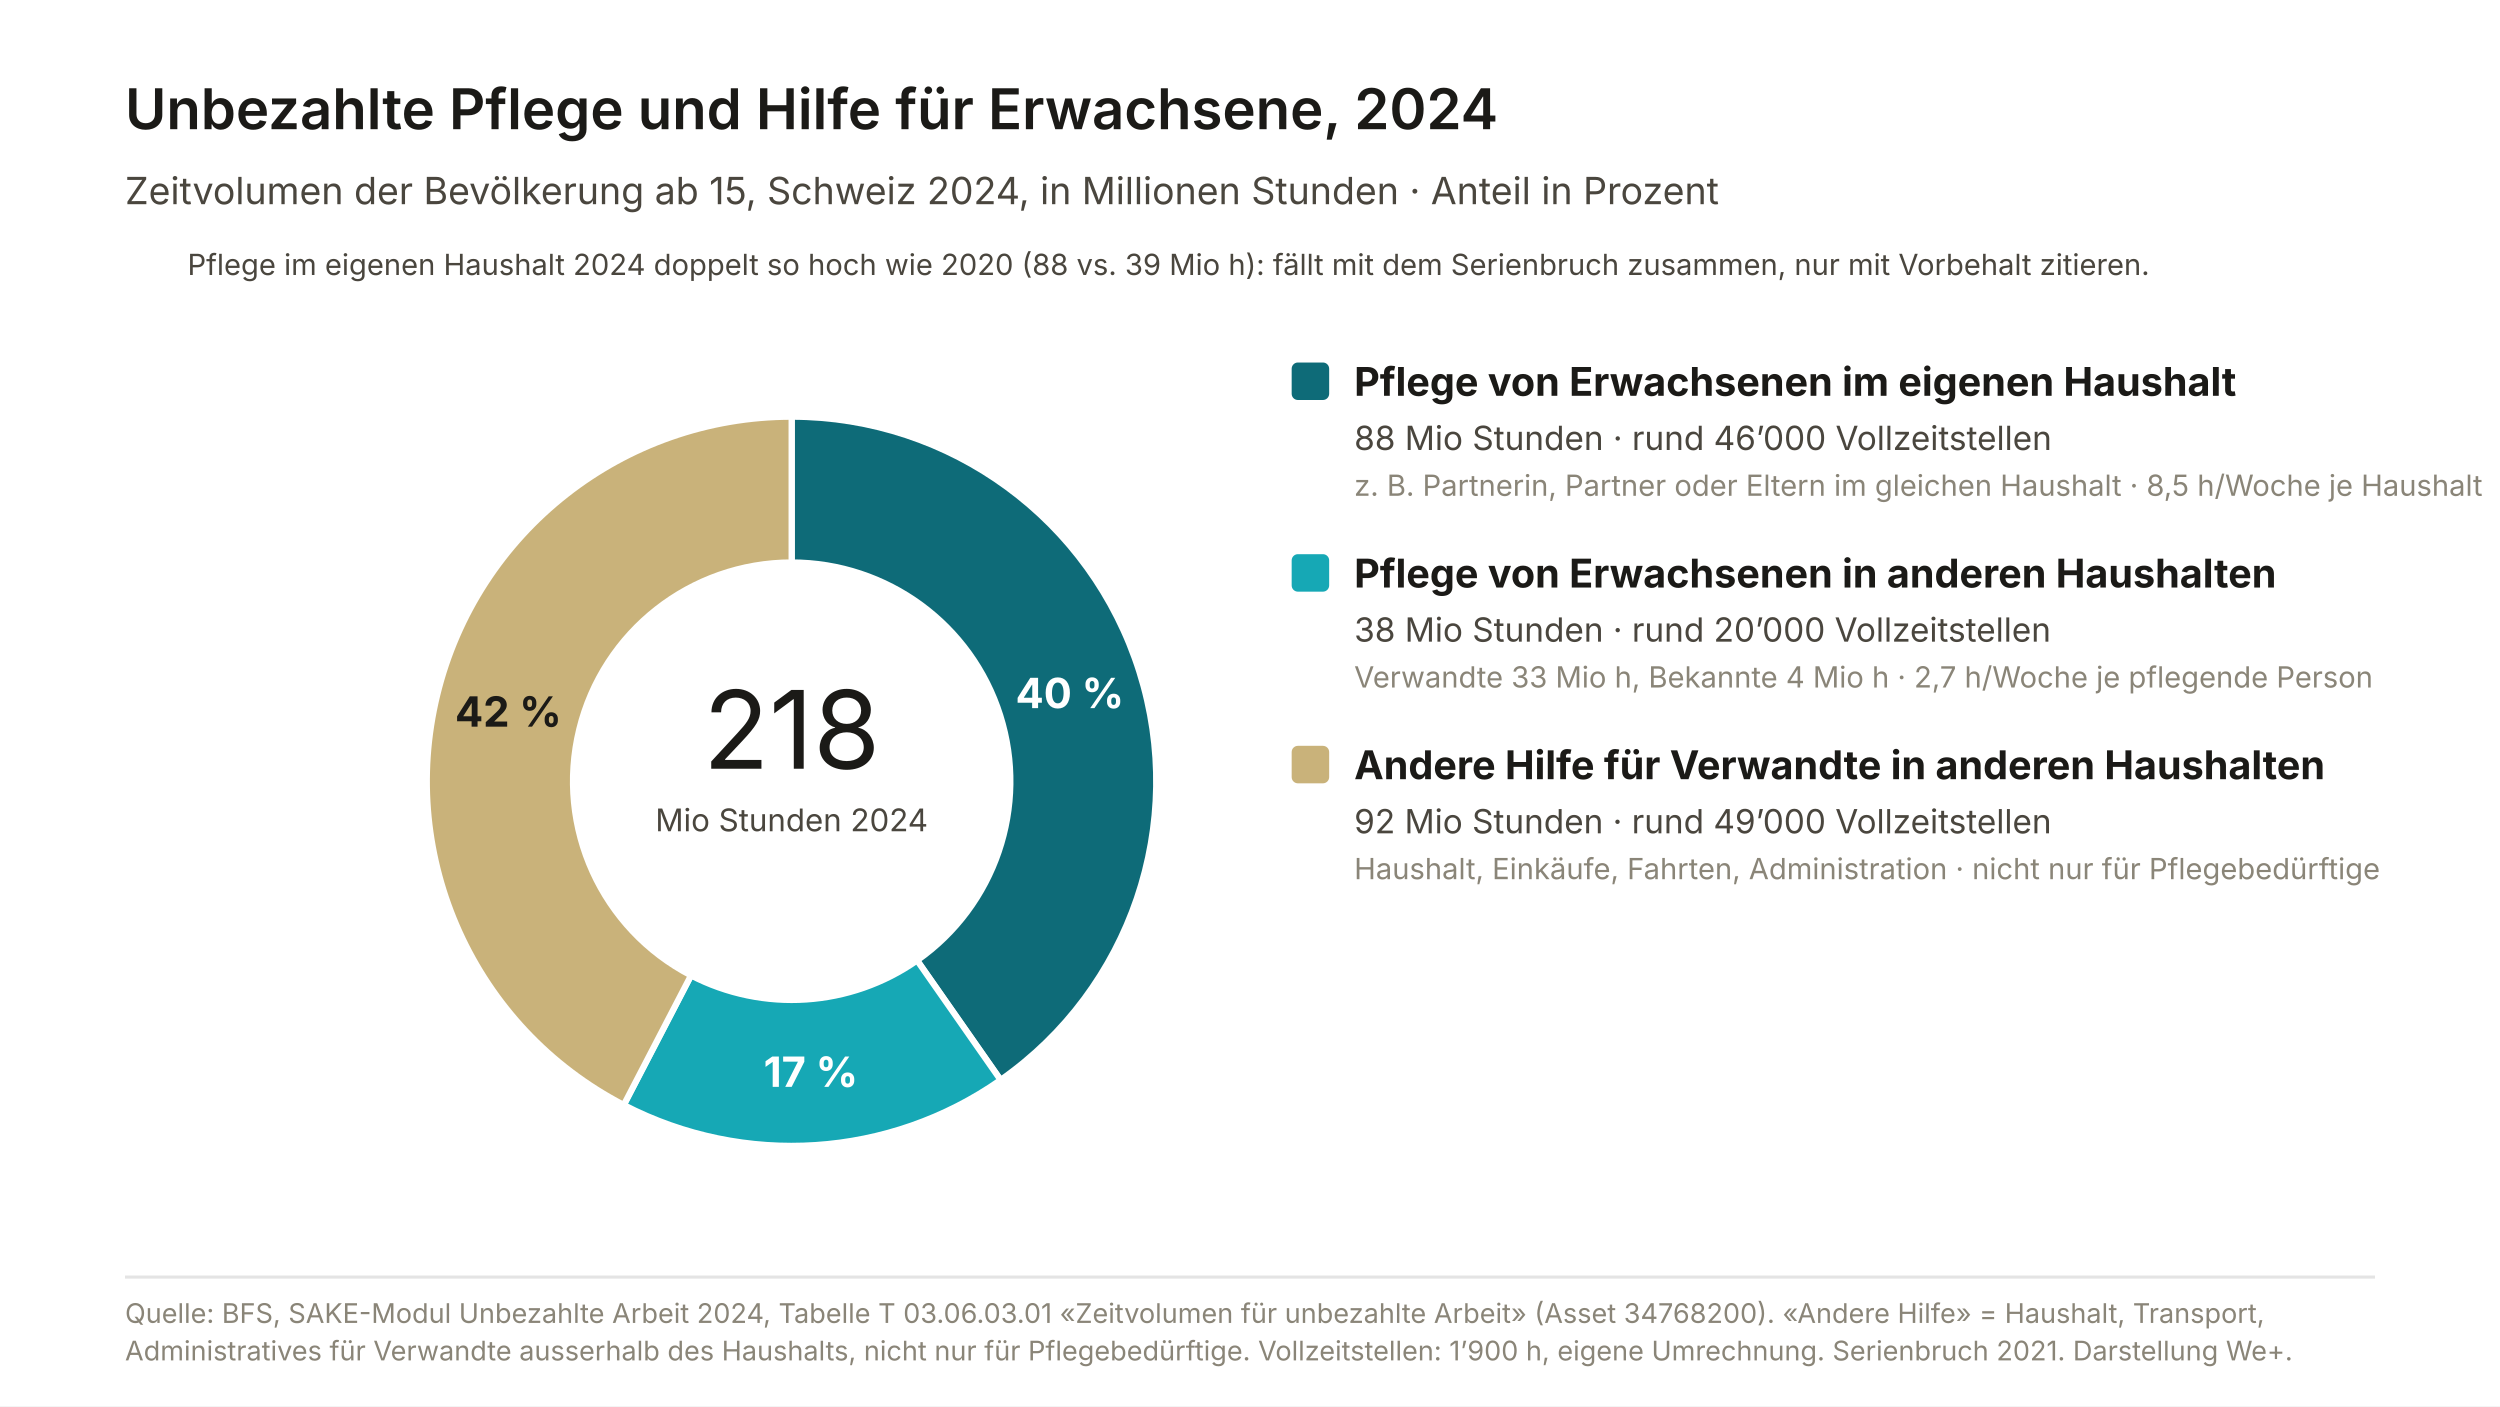
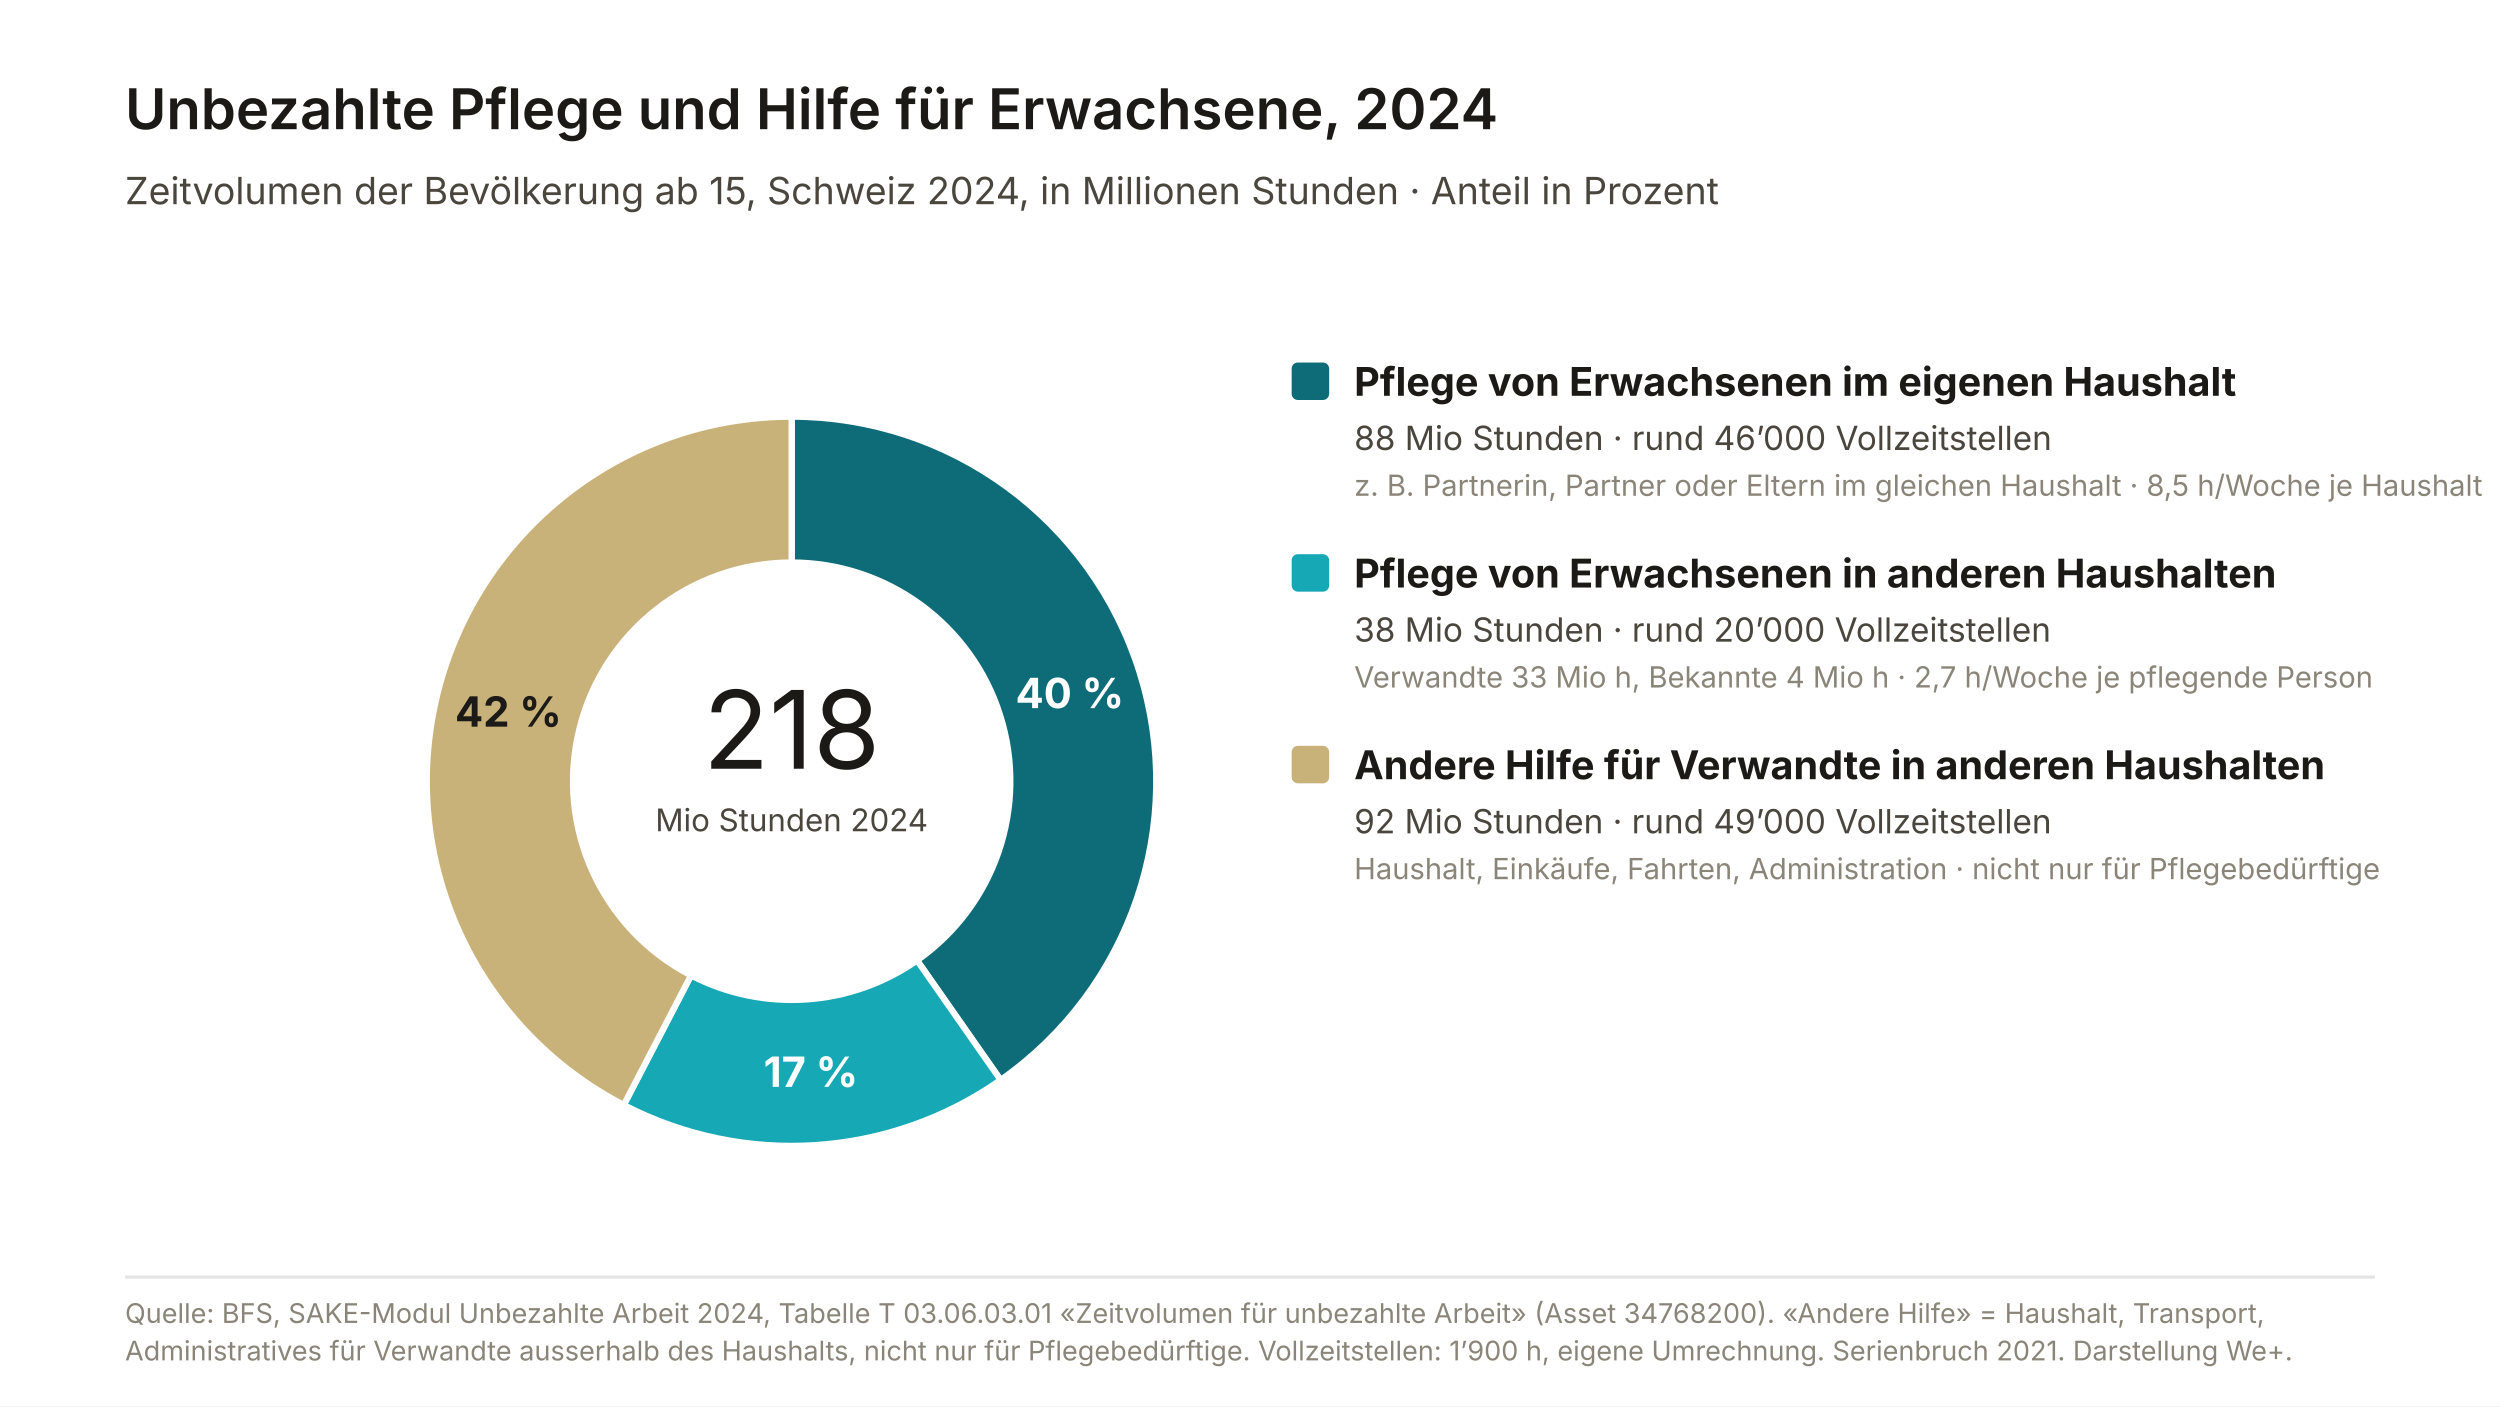
<svg xmlns="http://www.w3.org/2000/svg" width="1200" height="675" viewBox="0 0 1200 675" font-family="Inter, -apple-system, Helvetica, Arial, sans-serif">
  <rect width="1200" height="675" fill="#FFFFFF" />
  <text x="60" y="62" font-size="27" font-weight="600" fill="#1B1A17">Unbezahlte Pflege und Hilfe für Erwachsene, 2024</text>
  <text x="60" y="98" font-size="18" fill="#4A463E">Zeitvolumen der Bevölkerung ab 15, Schweiz 2024, in Millionen Stunden · Anteil in Prozent</text>
  <line x1="60" y1="613" x2="1140" y2="613" stroke="#E4E4E4" stroke-width="1.5" />
  <text x="60" y="635" font-size="13" fill="#8A8578">Quelle: BFS, SAKE-Modul Unbezahlte Arbeit 2024, Tabelle T 03.06.03.01 «Zeitvolumen für unbezahlte Arbeit» (Asset 34768200). «Andere Hilfe» = Haushalt, Transport,</text>
  <text x="60" y="653" font-size="13" fill="#8A8578">Administratives für Verwandte ausserhalb des Haushalts, nicht nur für Pflegebedürftige. Vollzeitstellen: 1’900 h, eigene Umrechnung. Serienbruch 2021. Darstellung We+.</text>
  <path d="M380.0,200.0 A175,175 0 0 1 480.3,518.4 L440.2,461.0 A105,105 0 0 0 380.0,270.0 Z" fill="#0E6B78" stroke="#FFFFFF" stroke-width="3" />
  <text x="513.5" y="339.9" font-size="20" font-weight="700" fill="#FFFFFF" text-anchor="middle">40 %</text>
  <path d="M480.3,518.4 A175,175 0 0 1 299.4,530.4 L331.7,468.2 A105,105 0 0 0 440.2,461.0 Z" fill="#16A8B5" stroke="#FFFFFF" stroke-width="3" />
  <text x="389.2" y="521.7" font-size="20" font-weight="700" fill="#FFFFFF" text-anchor="middle">17 %</text>
  <path d="M299.4,530.4 A175,175 0 0 1 380.0,200.0 L380.0,270.0 A105,105 0 0 0 331.7,468.2 Z" fill="#C9B27A" stroke="#FFFFFF" stroke-width="3" />
  <text x="244.0" y="348.8" font-size="20" font-weight="700" fill="#1B1A17" text-anchor="middle">42 %</text>
  <text x="380" y="369.0" font-family="Inter, -apple-system, Helvetica, Arial, sans-serif" font-size="52" fill="#1B1A17" text-anchor="middle">218</text>
  <text x="380" y="399.0" font-size="15" fill="#4A463E" text-anchor="middle">Mio Stunden 2024</text>
  <rect x="620" y="174" width="18" height="18" rx="3" fill="#0E6B78" />
  <text x="650" y="190" font-size="19" font-weight="700" fill="#1B1A17">Pflege von Erwachsenen im eigenen Haushalt</text>
  <text x="650" y="216" font-size="16" fill="#4A463E">88 Mio Stunden · rund 46’000 Vollzeitstellen</text>
  <text x="650" y="238" font-size="14" fill="#8A8578">z. B. Partnerin, Partner oder Eltern im gleichen Haushalt · 8,5 h/Woche je Haushalt</text>
  <rect x="620" y="266" width="18" height="18" rx="3" fill="#16A8B5" />
  <text x="650" y="282" font-size="19" font-weight="700" fill="#1B1A17">Pflege von Erwachsenen in anderen Haushalten</text>
  <text x="650" y="308" font-size="16" fill="#4A463E">38 Mio Stunden · rund 20’000 Vollzeitstellen</text>
  <text x="650" y="330" font-size="14" fill="#8A8578">Verwandte 33 Mio h, Bekannte 4 Mio h · 2,7 h/Woche je pflegende Person</text>
  <rect x="620" y="358" width="18" height="18" rx="3" fill="#C9B27A" />
  <text x="650" y="374" font-size="19" font-weight="700" fill="#1B1A17">Andere Hilfe für Verwandte in anderen Haushalten</text>
  <text x="650" y="400" font-size="16" fill="#4A463E">92 Mio Stunden · rund 49’000 Vollzeitstellen</text>
  <text x="650" y="422" font-size="14" fill="#8A8578">Haushalt, Einkäufe, Fahrten, Administration · nicht nur für Pflegebedürftige</text>
-   <text x="90" y="132" font-size="14" fill="#4A463E" text-anchor="start">Pflege im eigenen Haushalt 2024 doppelt so hoch wie 2020 (88 vs. 39 Mio h): fällt mit dem Serienbruch zusammen, nur mit Vorbehalt zitieren.</text>
</svg>
